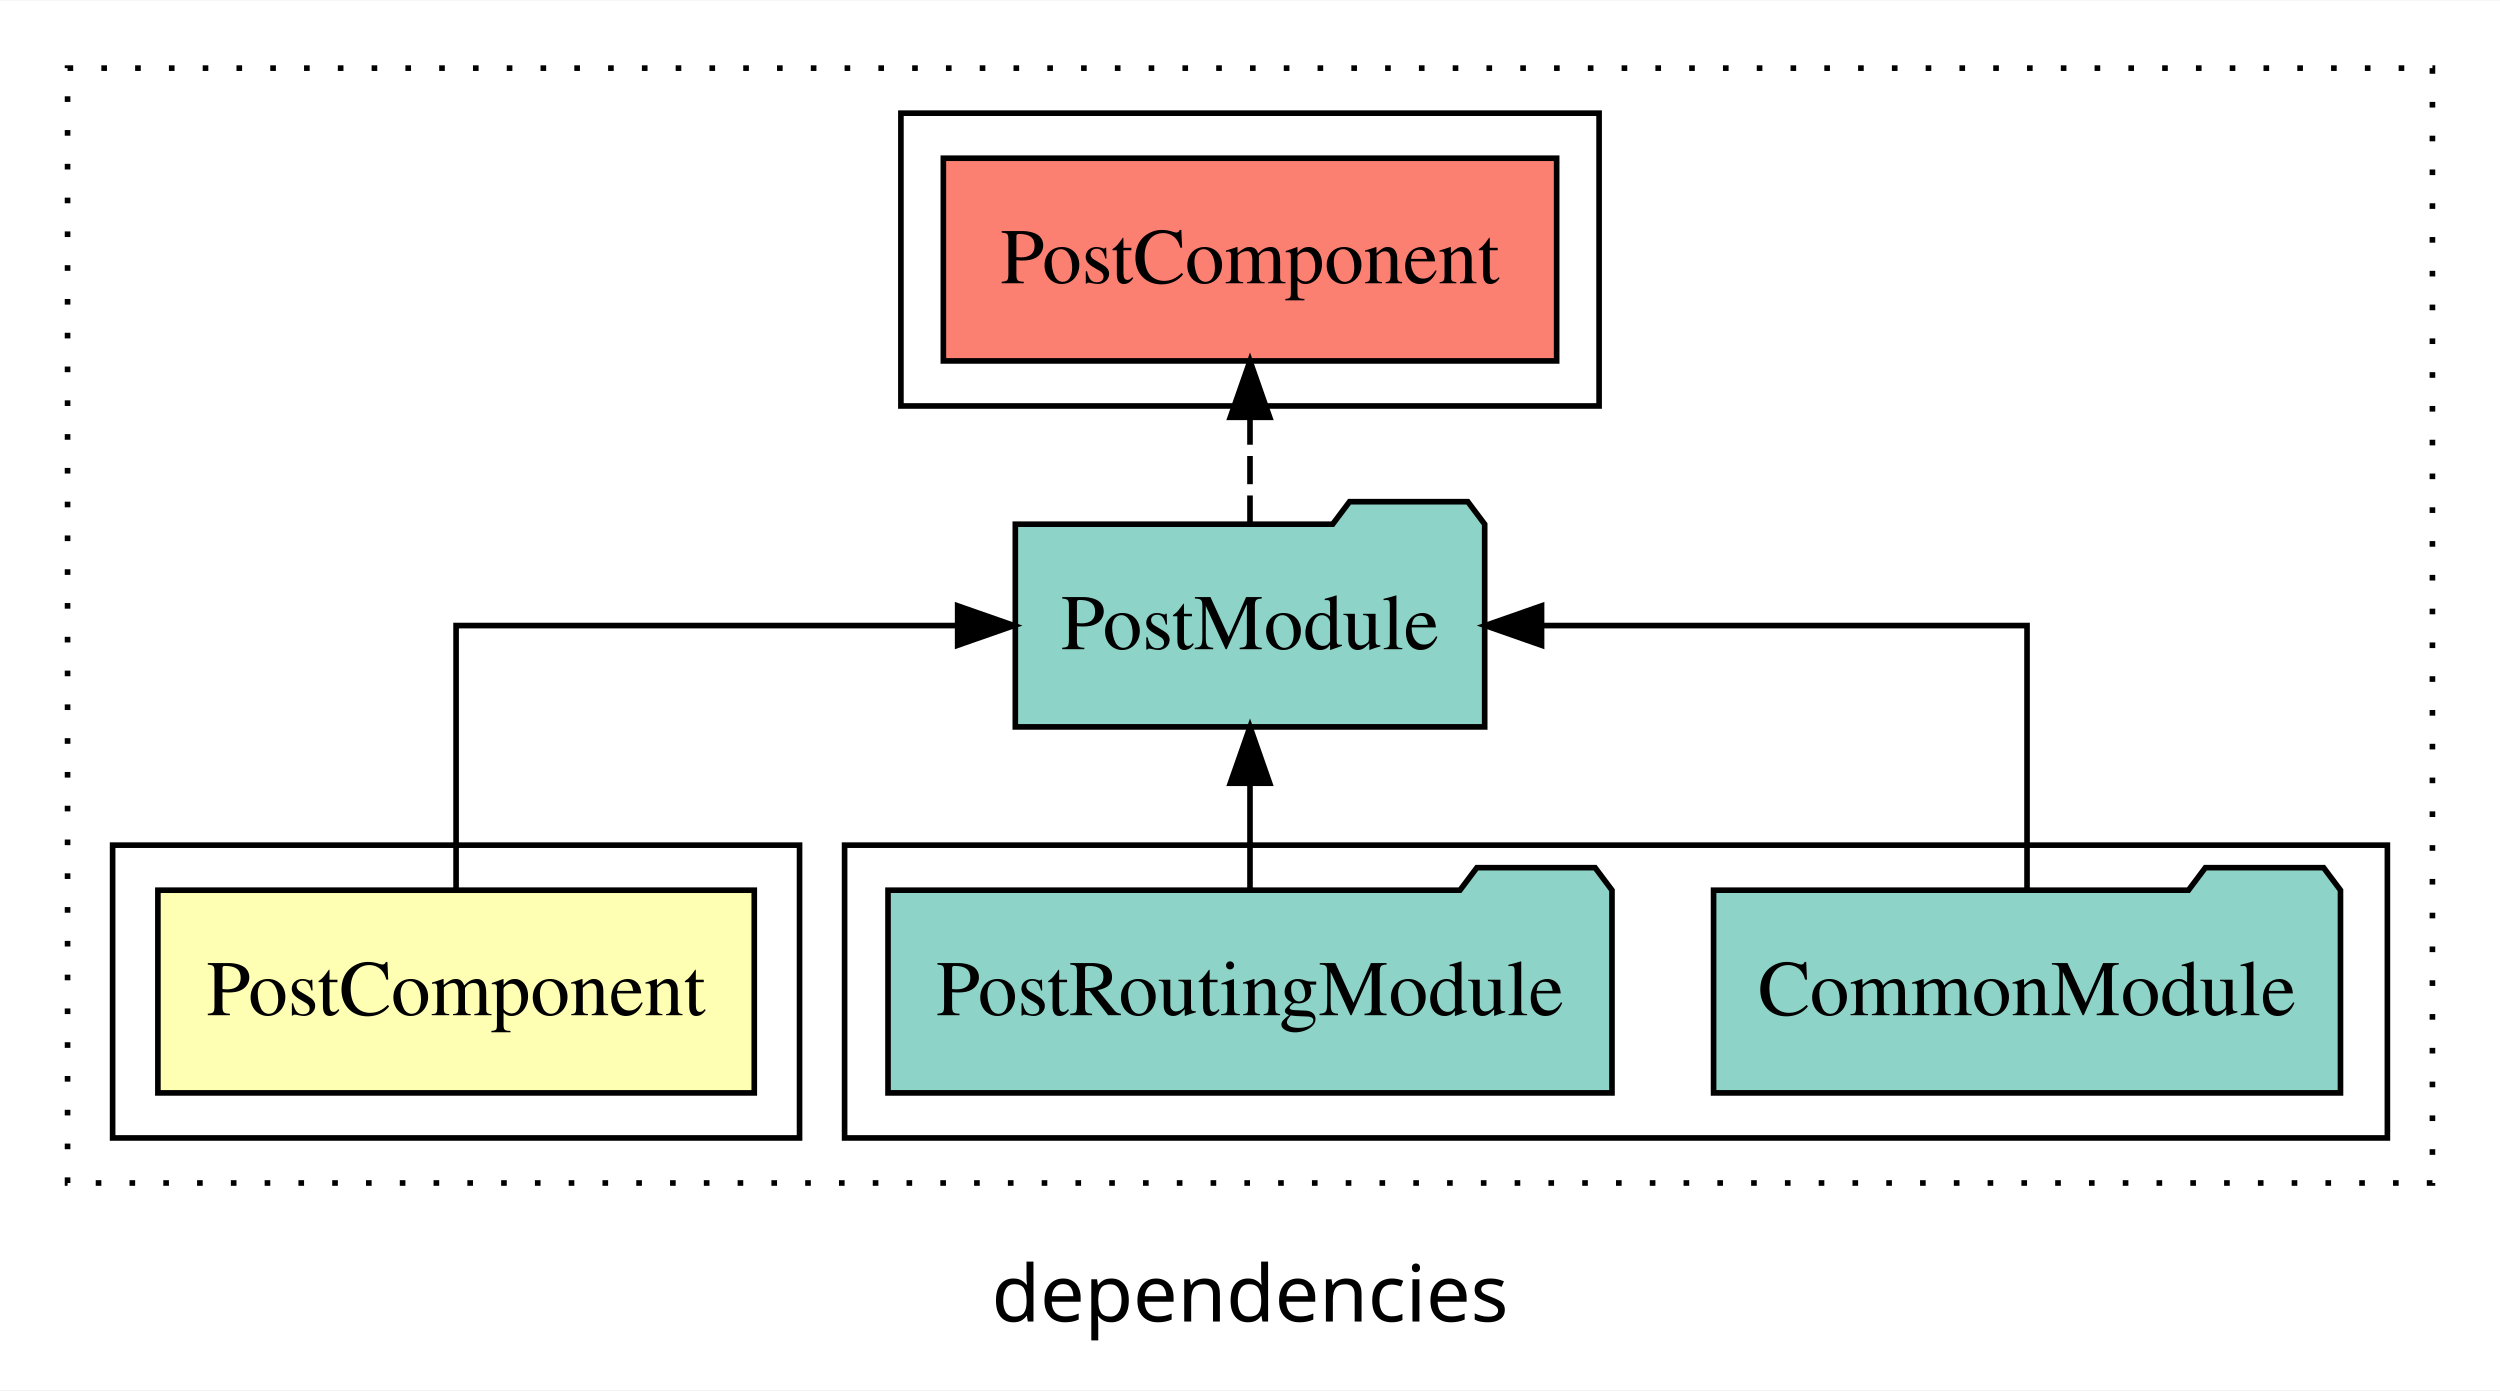
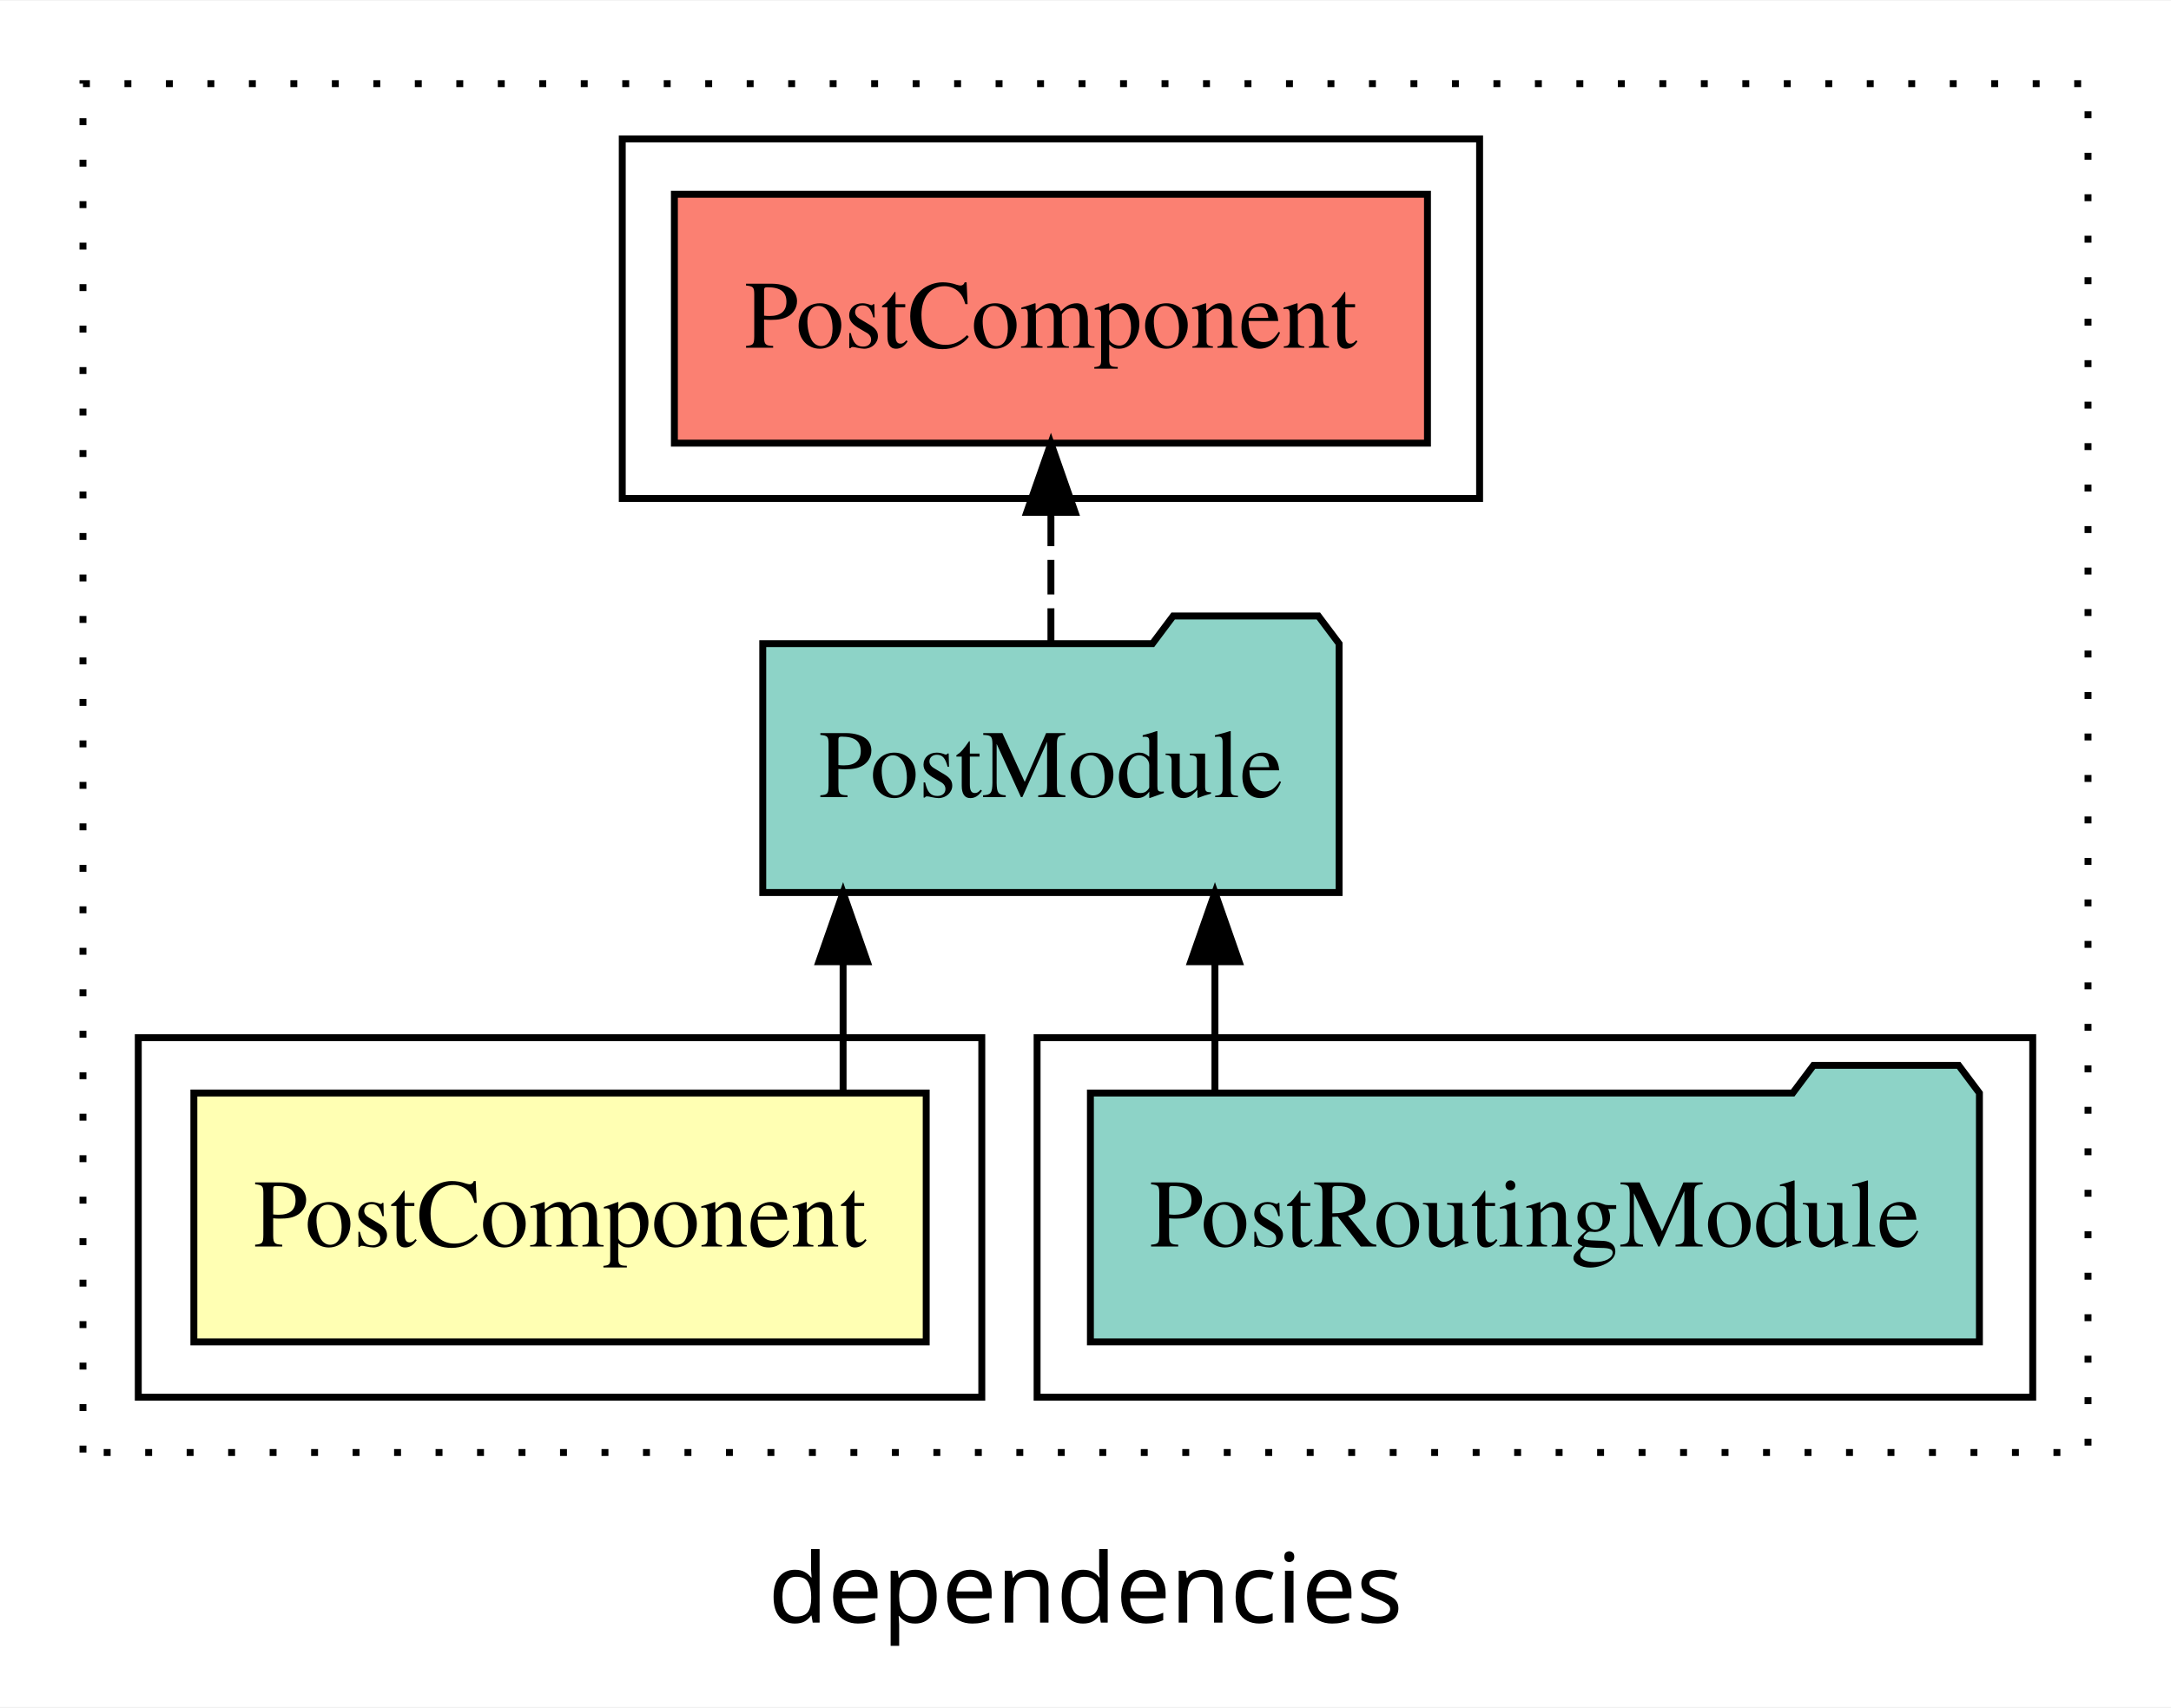
- <svg xmlns="http://www.w3.org/2000/svg" width="444pt" height="247pt" viewBox="0.00 0.00 444.00 246.80">
+ <svg xmlns="http://www.w3.org/2000/svg" width="314pt" height="247pt" viewBox="0.00 0.00 314.00 246.80">
  <g id="graph0" class="graph" transform="scale(1 1) rotate(0) translate(4 242.8)">
-     <polygon fill="white" stroke="transparent" points="-4,4 -4,-242.8 440,-242.8 440,4 -4,4" />
-     <text text-anchor="middle" x="218" y="-8.2" font-family="sans-serif" font-size="14.00">dependencies</text>
+     <polygon fill="white" stroke="transparent" points="-4,4 -4,-242.8 310,-242.8 310,4 -4,4" />
+     <text text-anchor="middle" x="153" y="-8.2" font-family="sans-serif" font-size="14.00">dependencies</text>
    <g id="clust1" class="cluster">
-       <polygon fill="none" stroke="black" stroke-dasharray="1,5" points="8,-32.8 8,-230.8 428,-230.8 428,-32.8 8,-32.8" />
+       <polygon fill="none" stroke="black" stroke-dasharray="1,5" points="8,-32.8 8,-230.8 298,-230.8 298,-32.8 8,-32.8" />
+     </g>
+     <g id="clust5" class="cluster">
+       <polygon fill="none" stroke="black" points="86,-170.8 86,-222.8 210,-222.8 210,-170.8 86,-170.8" />
    </g>
    <g id="clust4" class="cluster">
-       <polygon fill="none" stroke="black" points="146,-40.8 146,-92.8 420,-92.8 420,-40.8 146,-40.8" />
+       <polygon fill="none" stroke="black" points="146,-40.8 146,-92.8 290,-92.8 290,-40.8 146,-40.8" />
    </g>
    <g id="clust2" class="cluster">
      <polygon fill="none" stroke="black" points="16,-40.8 16,-92.8 138,-92.8 138,-40.8 16,-40.8" />
-     </g>
-     <g id="clust5" class="cluster">
-       <polygon fill="none" stroke="black" points="156,-170.8 156,-222.8 280,-222.8 280,-170.8 156,-170.8" />
    </g>
    <g id="node1" class="node">
      <polygon fill="#ffffb3" stroke="black" points="129.96,-84.8 24.04,-84.8 24.04,-48.8 129.96,-48.8 129.96,-84.8" />
      <text text-anchor="middle" x="77" y="-62.6" font-family="Times,serif" font-size="14.00">PostComponent</text>
    </g>
    <g id="node2" class="node">
-       <polygon fill="#8dd3c7" stroke="black" points="259.68,-149.8 256.68,-153.8 235.68,-153.8 232.68,-149.8 176.32,-149.8 176.32,-113.8 259.68,-113.8 259.68,-149.8" />
-       <text text-anchor="middle" x="218" y="-127.6" font-family="Times,serif" font-size="14.00">PostModule</text>
+       <polygon fill="#8dd3c7" stroke="black" points="189.68,-149.8 186.68,-153.8 165.68,-153.8 162.68,-149.8 106.32,-149.8 106.32,-113.8 189.68,-113.8 189.68,-149.8" />
+       <text text-anchor="middle" x="148" y="-127.6" font-family="Times,serif" font-size="14.00">PostModule</text>
    </g>
    <g id="edge1" class="edge">
-       <path fill="none" stroke="black" d="M77,-84.91C77,-104.14 77,-131.8 77,-131.8 77,-131.8 166.08,-131.8 166.08,-131.8" />
-       <polygon fill="black" stroke="black" points="166.08,-135.3 176.08,-131.8 166.08,-128.3 166.08,-135.3" />
+       <path fill="none" stroke="black" d="M117.94,-84.91C117.94,-84.91 117.94,-103.79 117.94,-103.79" />
+       <polygon fill="black" stroke="black" points="114.44,-103.79 117.94,-113.79 121.44,-103.79 114.44,-103.79" />
    </g>
-     <g id="node5" class="node">
-       <polygon fill="#fb8072" stroke="black" points="272.46,-214.8 163.54,-214.8 163.54,-178.8 272.46,-178.8 272.46,-214.8" />
-       <text text-anchor="middle" x="218" y="-192.6" font-family="Times,serif" font-size="14.00">PostComponent </text>
+     <g id="node4" class="node">
+       <polygon fill="#fb8072" stroke="black" points="202.46,-214.8 93.54,-214.8 93.54,-178.8 202.46,-178.8 202.46,-214.8" />
+       <text text-anchor="middle" x="148" y="-192.6" font-family="Times,serif" font-size="14.00">PostComponent </text>
    </g>
-     <g id="edge4" class="edge">
-       <path fill="none" stroke="black" stroke-dasharray="5,2" d="M218,-149.91C218,-149.91 218,-168.79 218,-168.79" />
-       <polygon fill="black" stroke="black" points="214.5,-168.79 218,-178.79 221.5,-168.79 214.5,-168.79" />
+     <g id="edge3" class="edge">
+       <path fill="none" stroke="black" stroke-dasharray="5,2" d="M148,-149.91C148,-149.91 148,-168.79 148,-168.79" />
+       <polygon fill="black" stroke="black" points="144.5,-168.79 148,-178.79 151.5,-168.79 144.5,-168.79" />
    </g>
    <g id="node3" class="node">
-       <polygon fill="#8dd3c7" stroke="black" points="411.67,-84.8 408.67,-88.8 387.67,-88.8 384.67,-84.8 300.33,-84.8 300.33,-48.8 411.67,-48.8 411.67,-84.8" />
-       <text text-anchor="middle" x="356" y="-62.6" font-family="Times,serif" font-size="14.00">CommonModule</text>
-     </g>
-     <g id="edge2" class="edge">
-       <path fill="none" stroke="black" d="M356,-84.91C356,-104.14 356,-131.8 356,-131.8 356,-131.8 269.78,-131.8 269.78,-131.8" />
-       <polygon fill="black" stroke="black" points="269.78,-128.3 259.78,-131.8 269.78,-135.3 269.78,-128.3" />
-     </g>
-     <g id="node4" class="node">
      <polygon fill="#8dd3c7" stroke="black" points="282.29,-84.8 279.29,-88.8 258.29,-88.8 255.29,-84.8 153.71,-84.8 153.71,-48.8 282.29,-48.8 282.29,-84.8" />
      <text text-anchor="middle" x="218" y="-62.6" font-family="Times,serif" font-size="14.00">PostRoutingModule</text>
    </g>
-     <g id="edge3" class="edge">
-       <path fill="none" stroke="black" d="M218,-84.91C218,-84.91 218,-103.79 218,-103.79" />
-       <polygon fill="black" stroke="black" points="214.5,-103.79 218,-113.79 221.5,-103.79 214.5,-103.79" />
+     <g id="edge2" class="edge">
+       <path fill="none" stroke="black" d="M171.72,-84.91C171.72,-84.91 171.72,-103.79 171.72,-103.79" />
+       <polygon fill="black" stroke="black" points="168.22,-103.79 171.72,-113.79 175.22,-103.79 168.22,-103.79" />
    </g>
  </g>
</svg>
